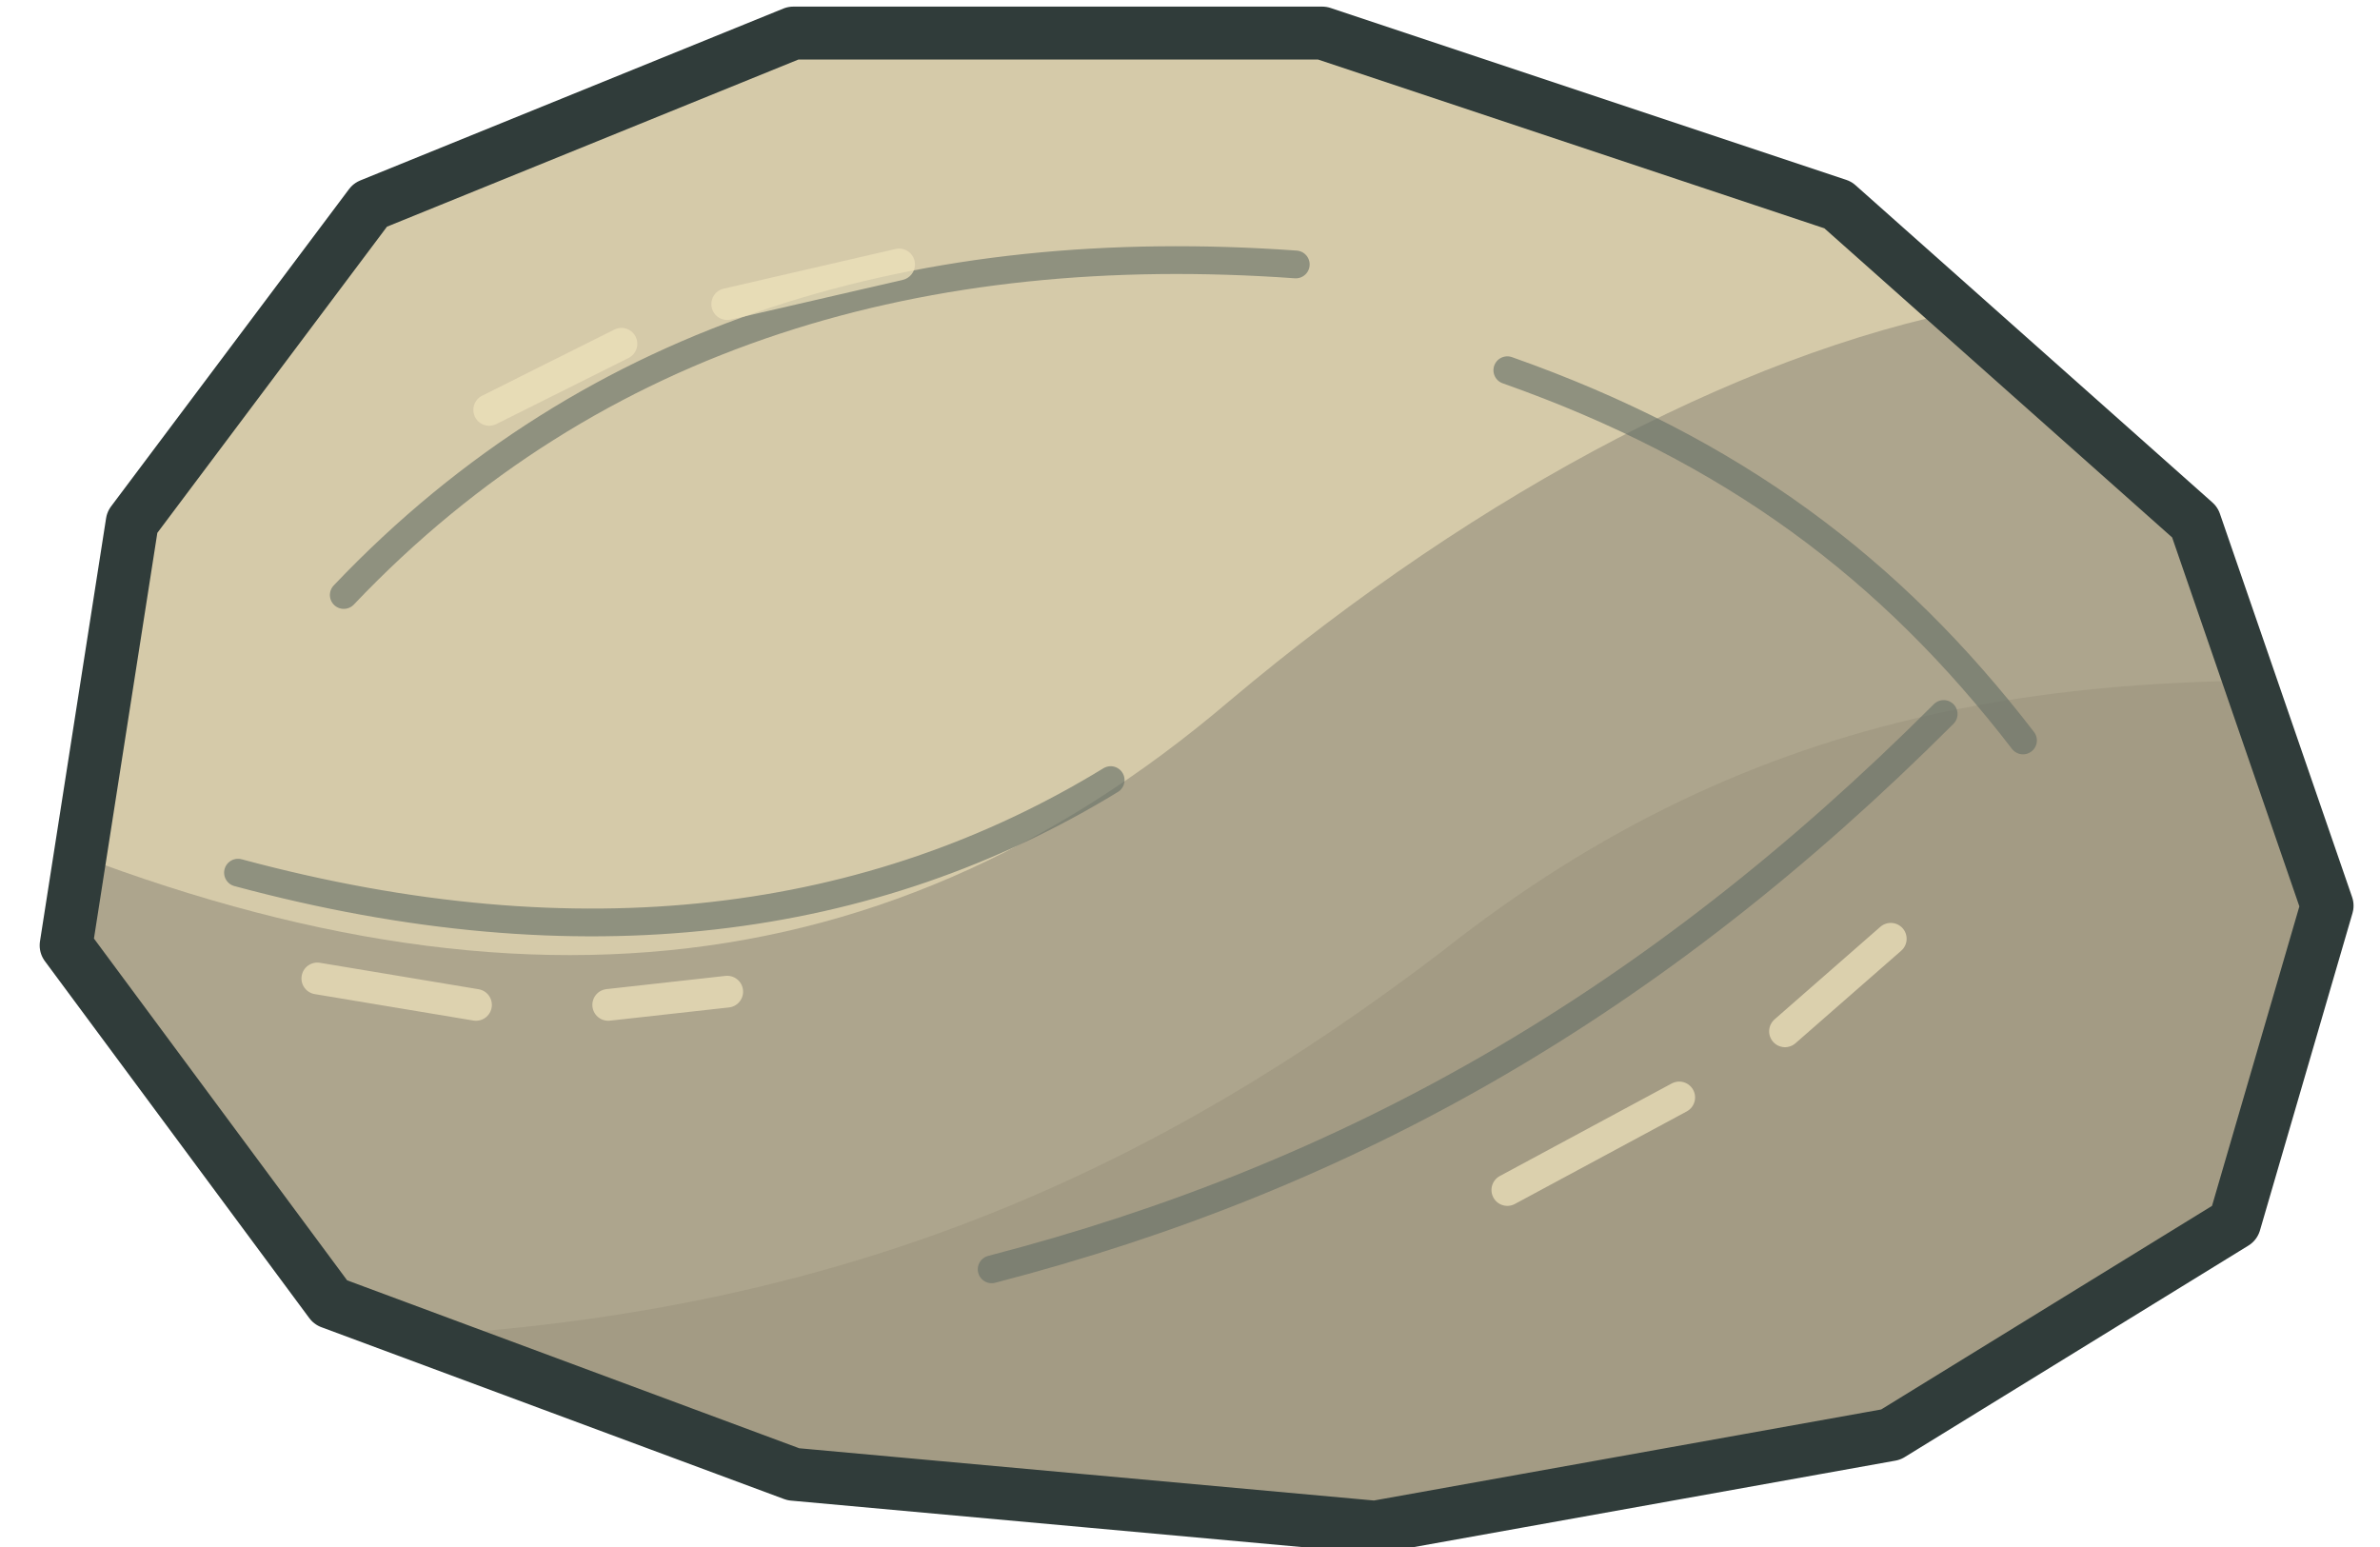
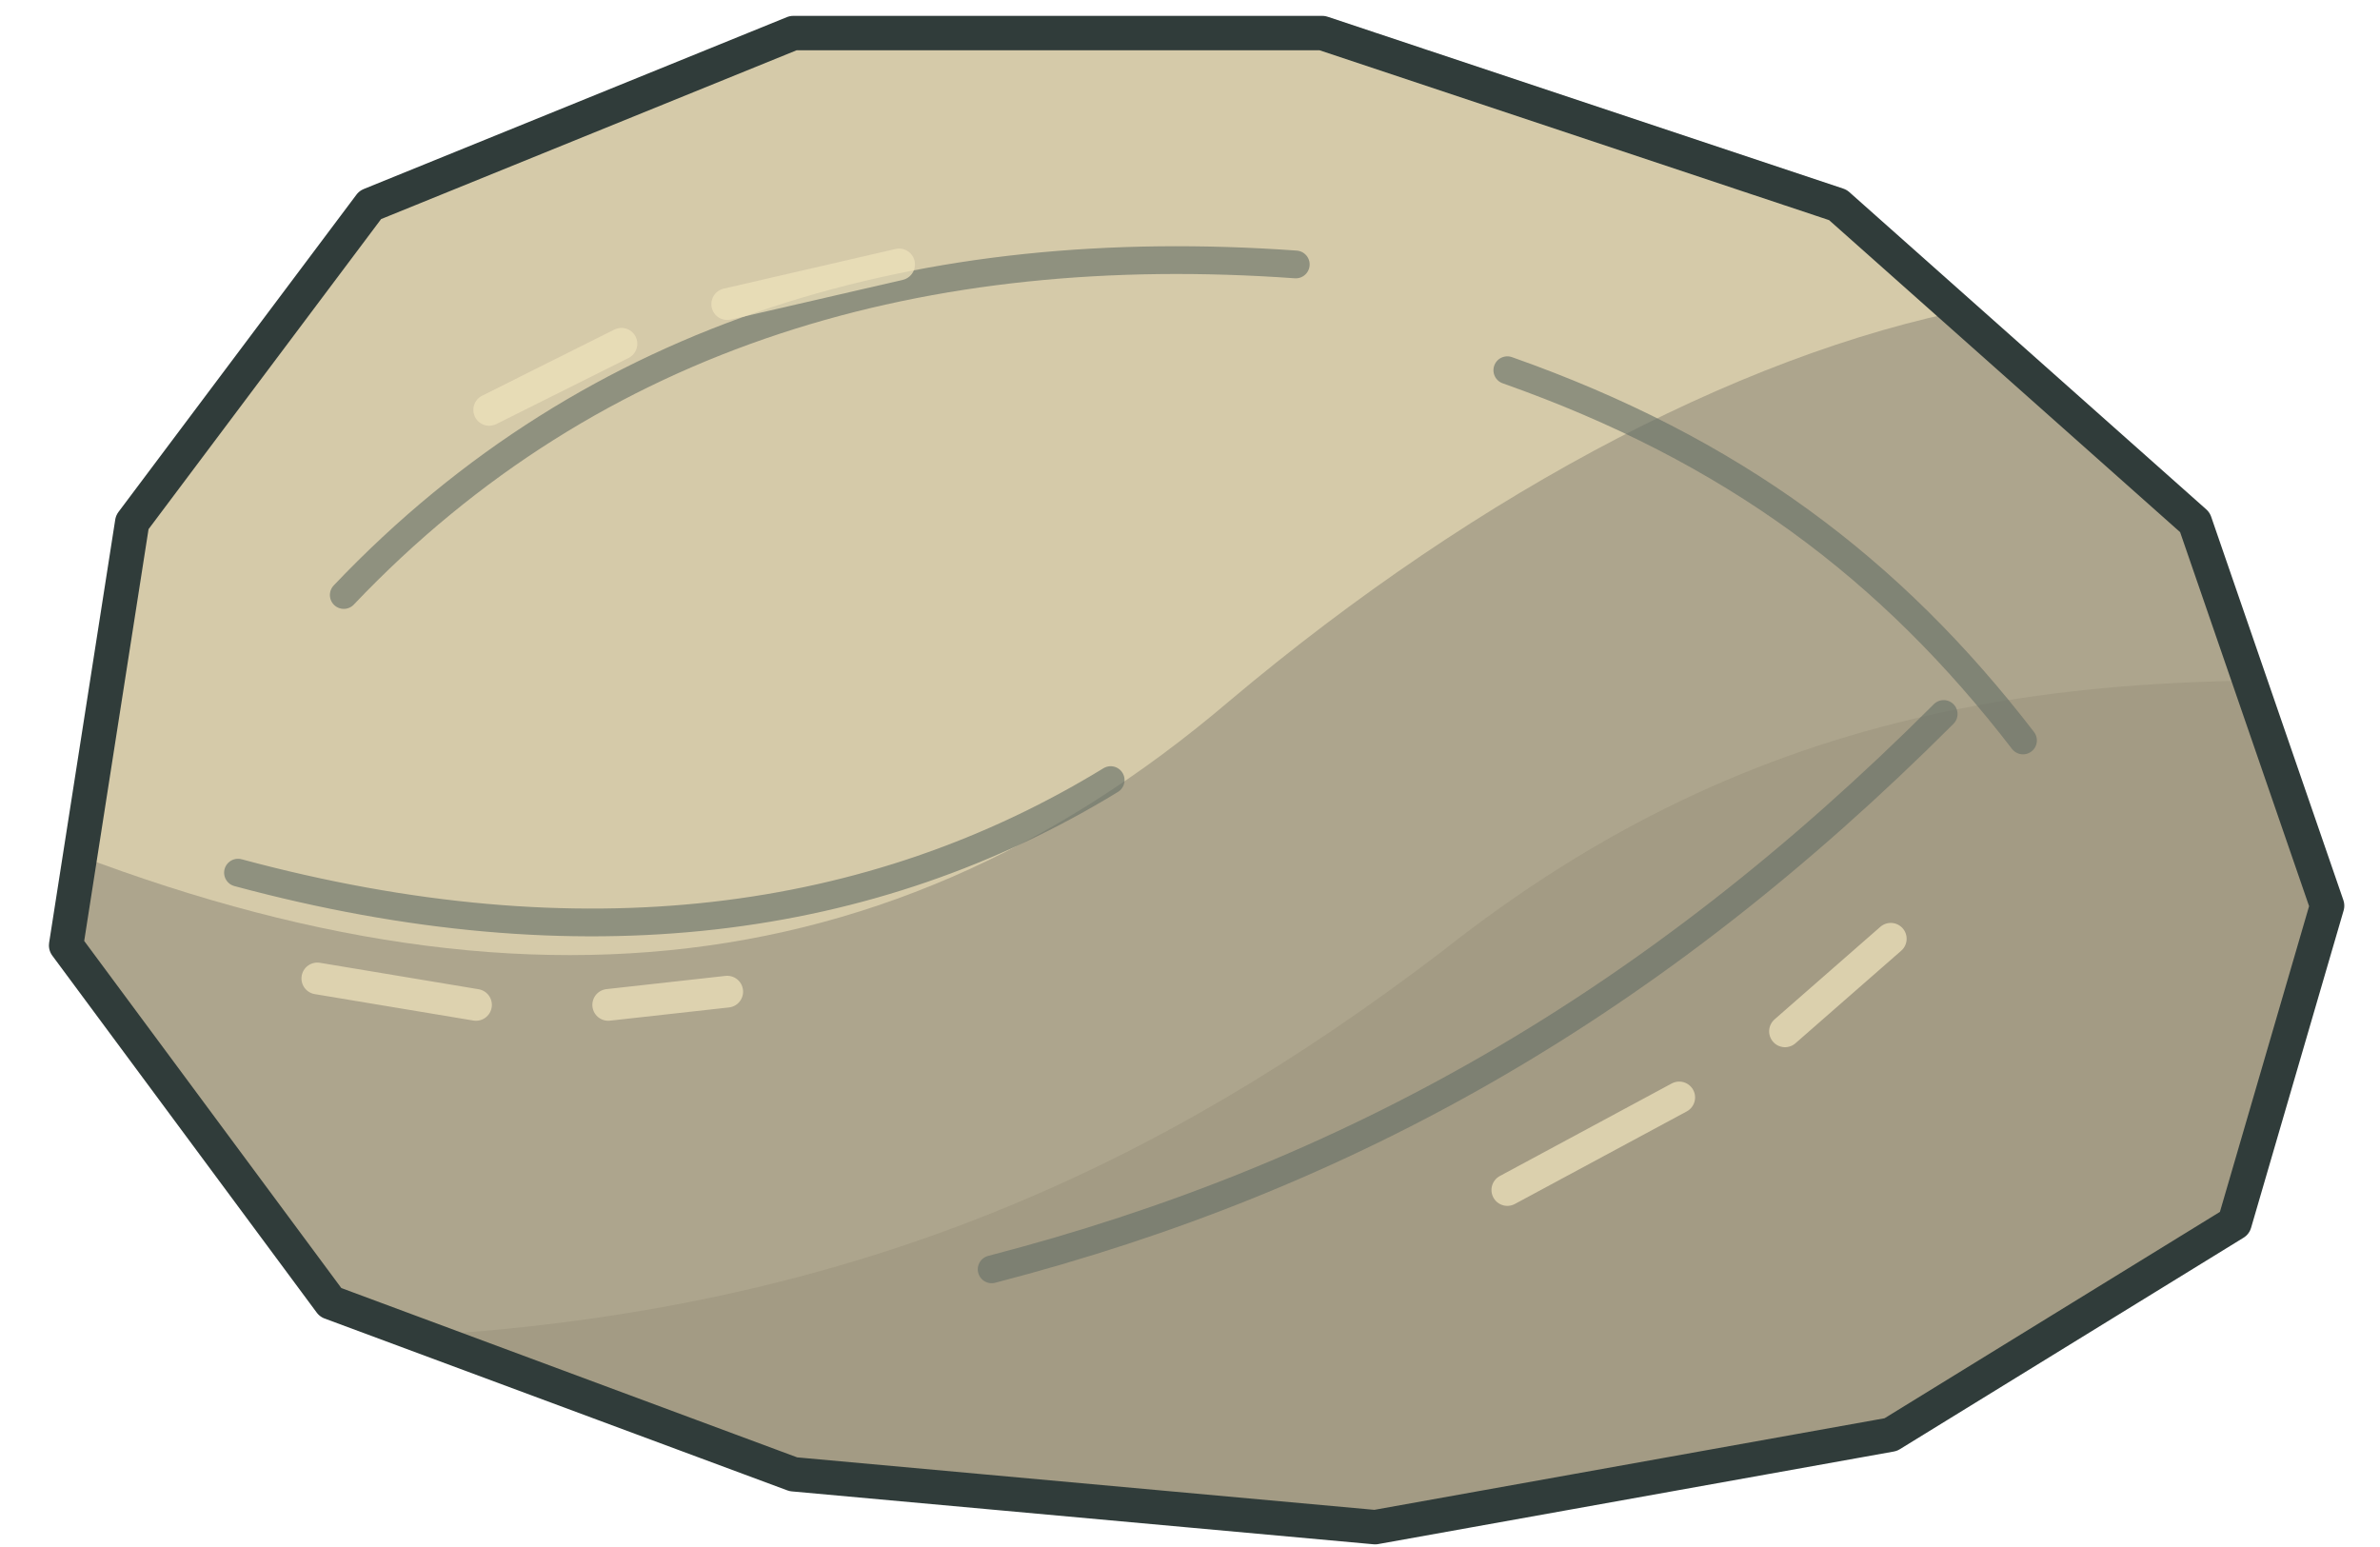
<svg xmlns="http://www.w3.org/2000/svg" width="180" height="117" viewBox="0 0 180 117">
  <defs>
    <path id="stone" d="M5 71.5 10 39.5 28 15.5 60 2.5 100 2.5 139 15.5 166 39.5 176 68.5 169 92.5 143 108.5 104 115.5 60 111.5 25 98.5Z" />
    <clipPath id="stone-clip">
      <use href="#stone" />
    </clipPath>
  </defs>
  <use href="#stone" fill="#ada58d" />
  <g clip-path="url(#stone-clip)">
    <path d="M-3 61C6 22 38-2 79-3c29-1 51 7 72 26-18 3-39 14-58 30-27 23-58 25-96 8Z" fill="#d5caa9" />
    <path d="M32 101c33-2 56-13 77-29 24-19 48-22 78-20v73H19Z" fill="#8c846f" opacity=".3" />
    <path d="M26 45c19-20 44-27 72-25M18 66c26 7 48 4 66-7M75 96c27-7 50-20 72-42M114 28c17 6 29 15 39 28" fill="none" stroke="#687067" stroke-width="2.1" stroke-linecap="round" opacity=".64" />
    <path d="m37 31 10-5m8-3 13-3m-44 54 12 2m10 0 9-1m59 15 13-7m8-5 8-7" fill="none" stroke="#eee1bb" stroke-width="2.4" stroke-linecap="round" opacity=".75" />
  </g>
-   <use href="#stone" fill="none" stroke="#303c3a" stroke-width="4" stroke-linejoin="round" stroke-linecap="round" />
+   <use href="#stone" fill="none" stroke="#303c3a" stroke-width="2.6" stroke-linejoin="round" stroke-linecap="round" />
</svg>
